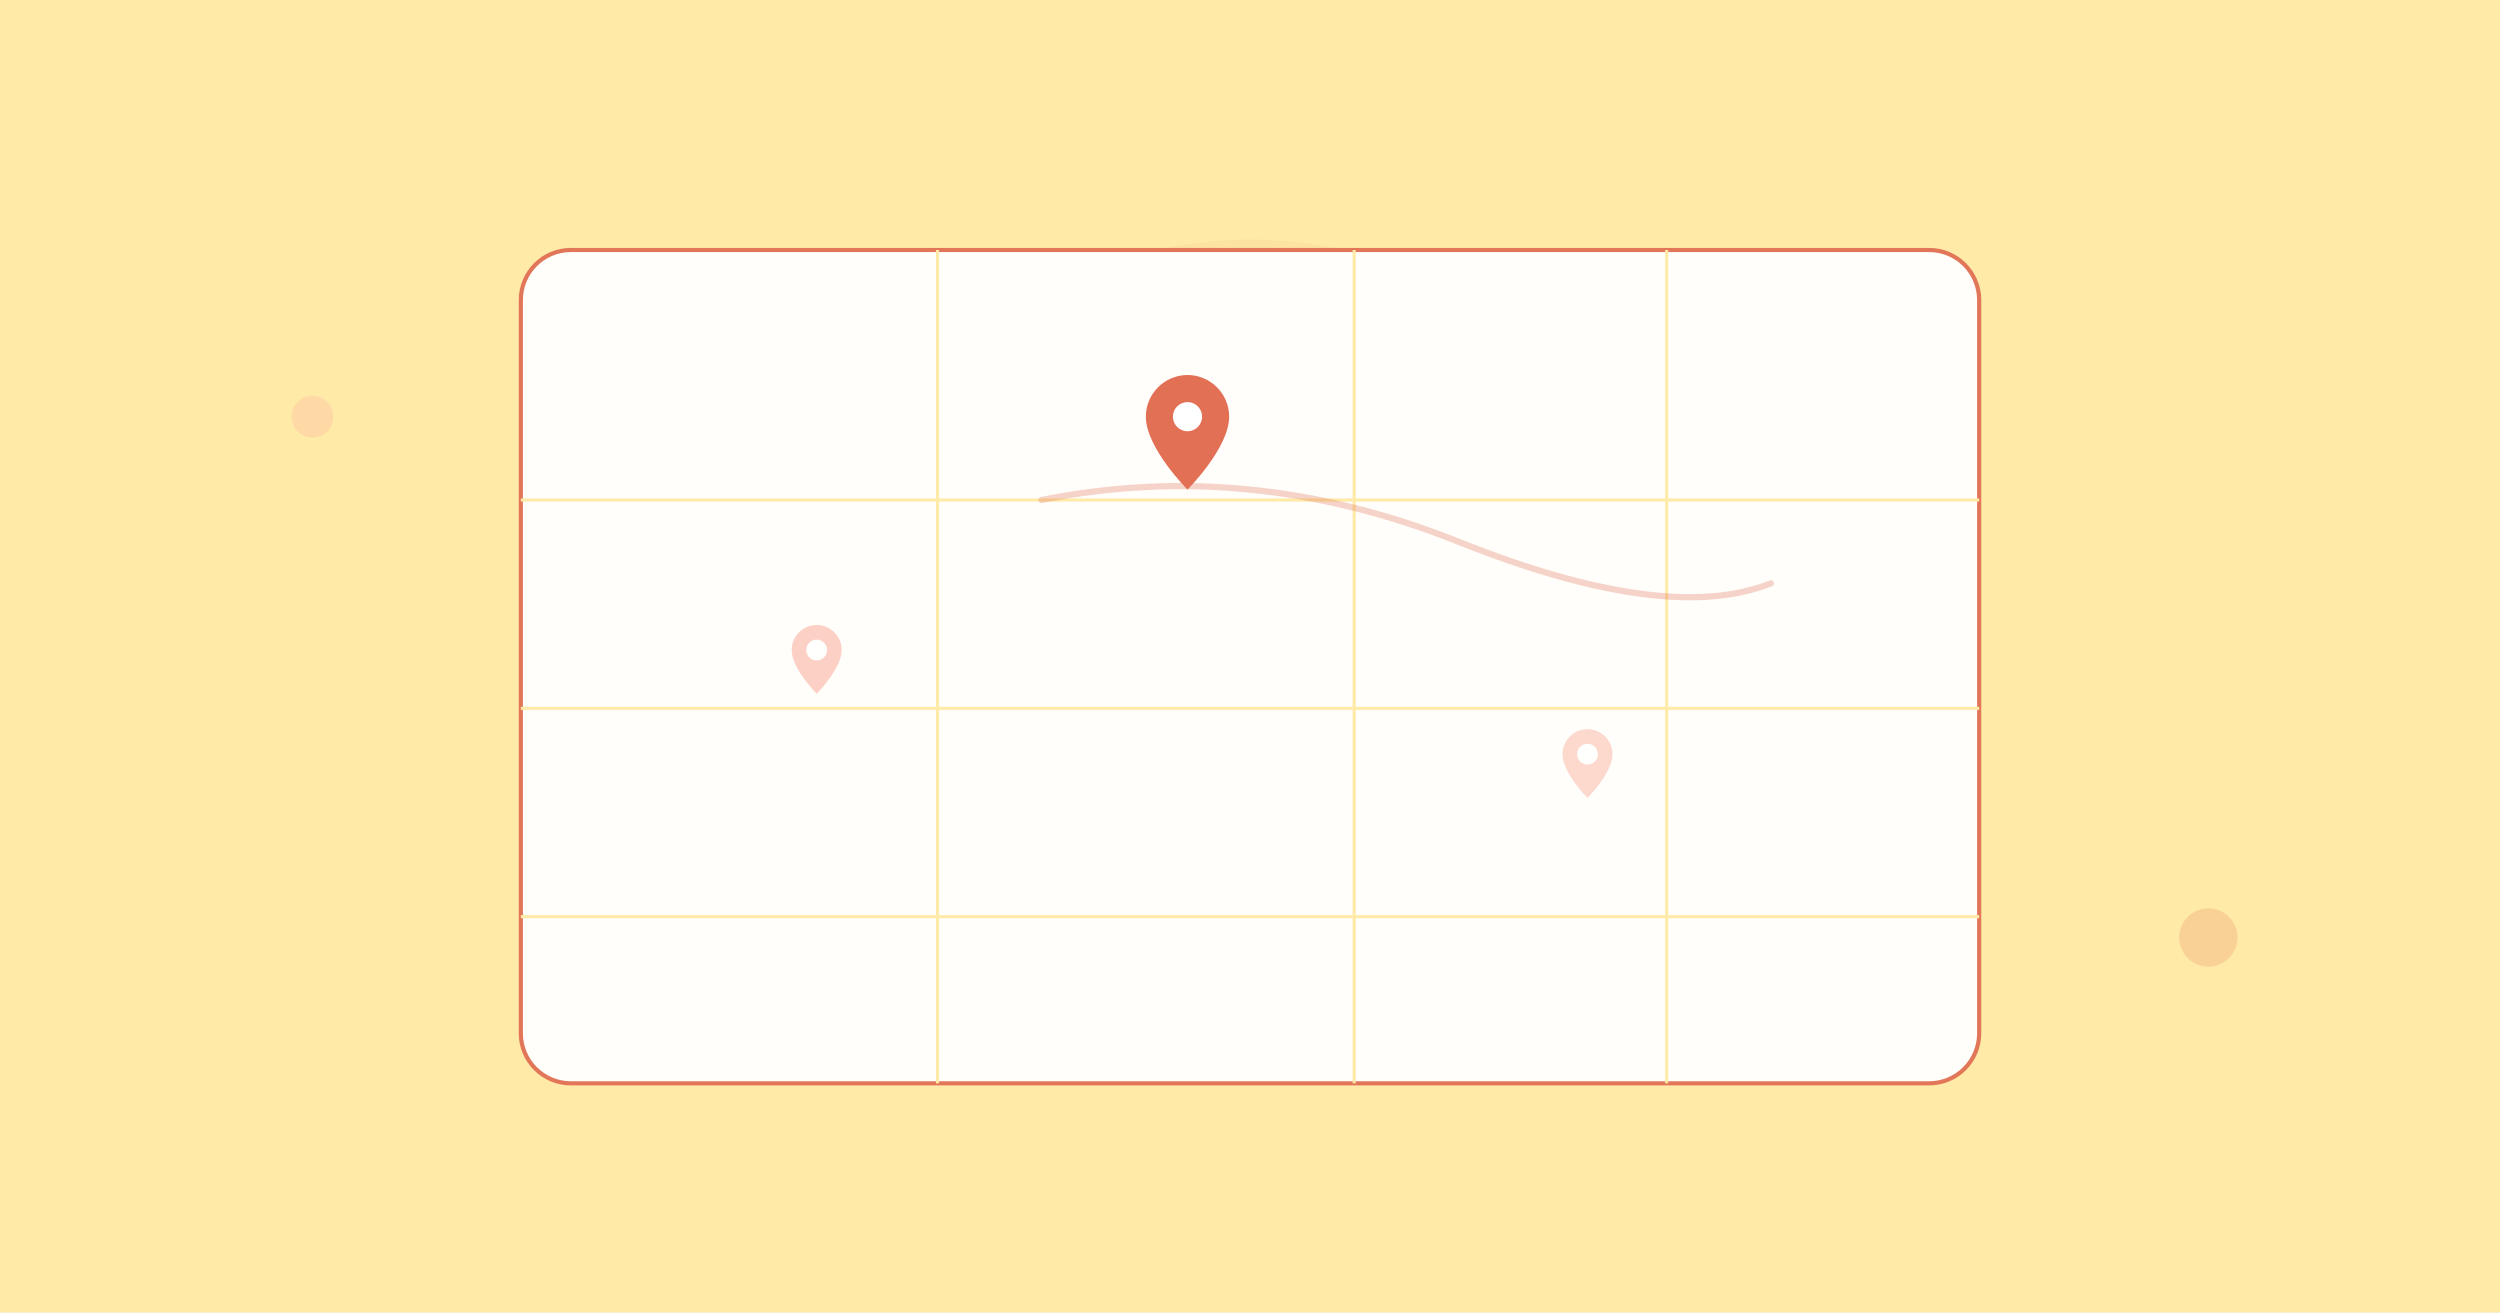
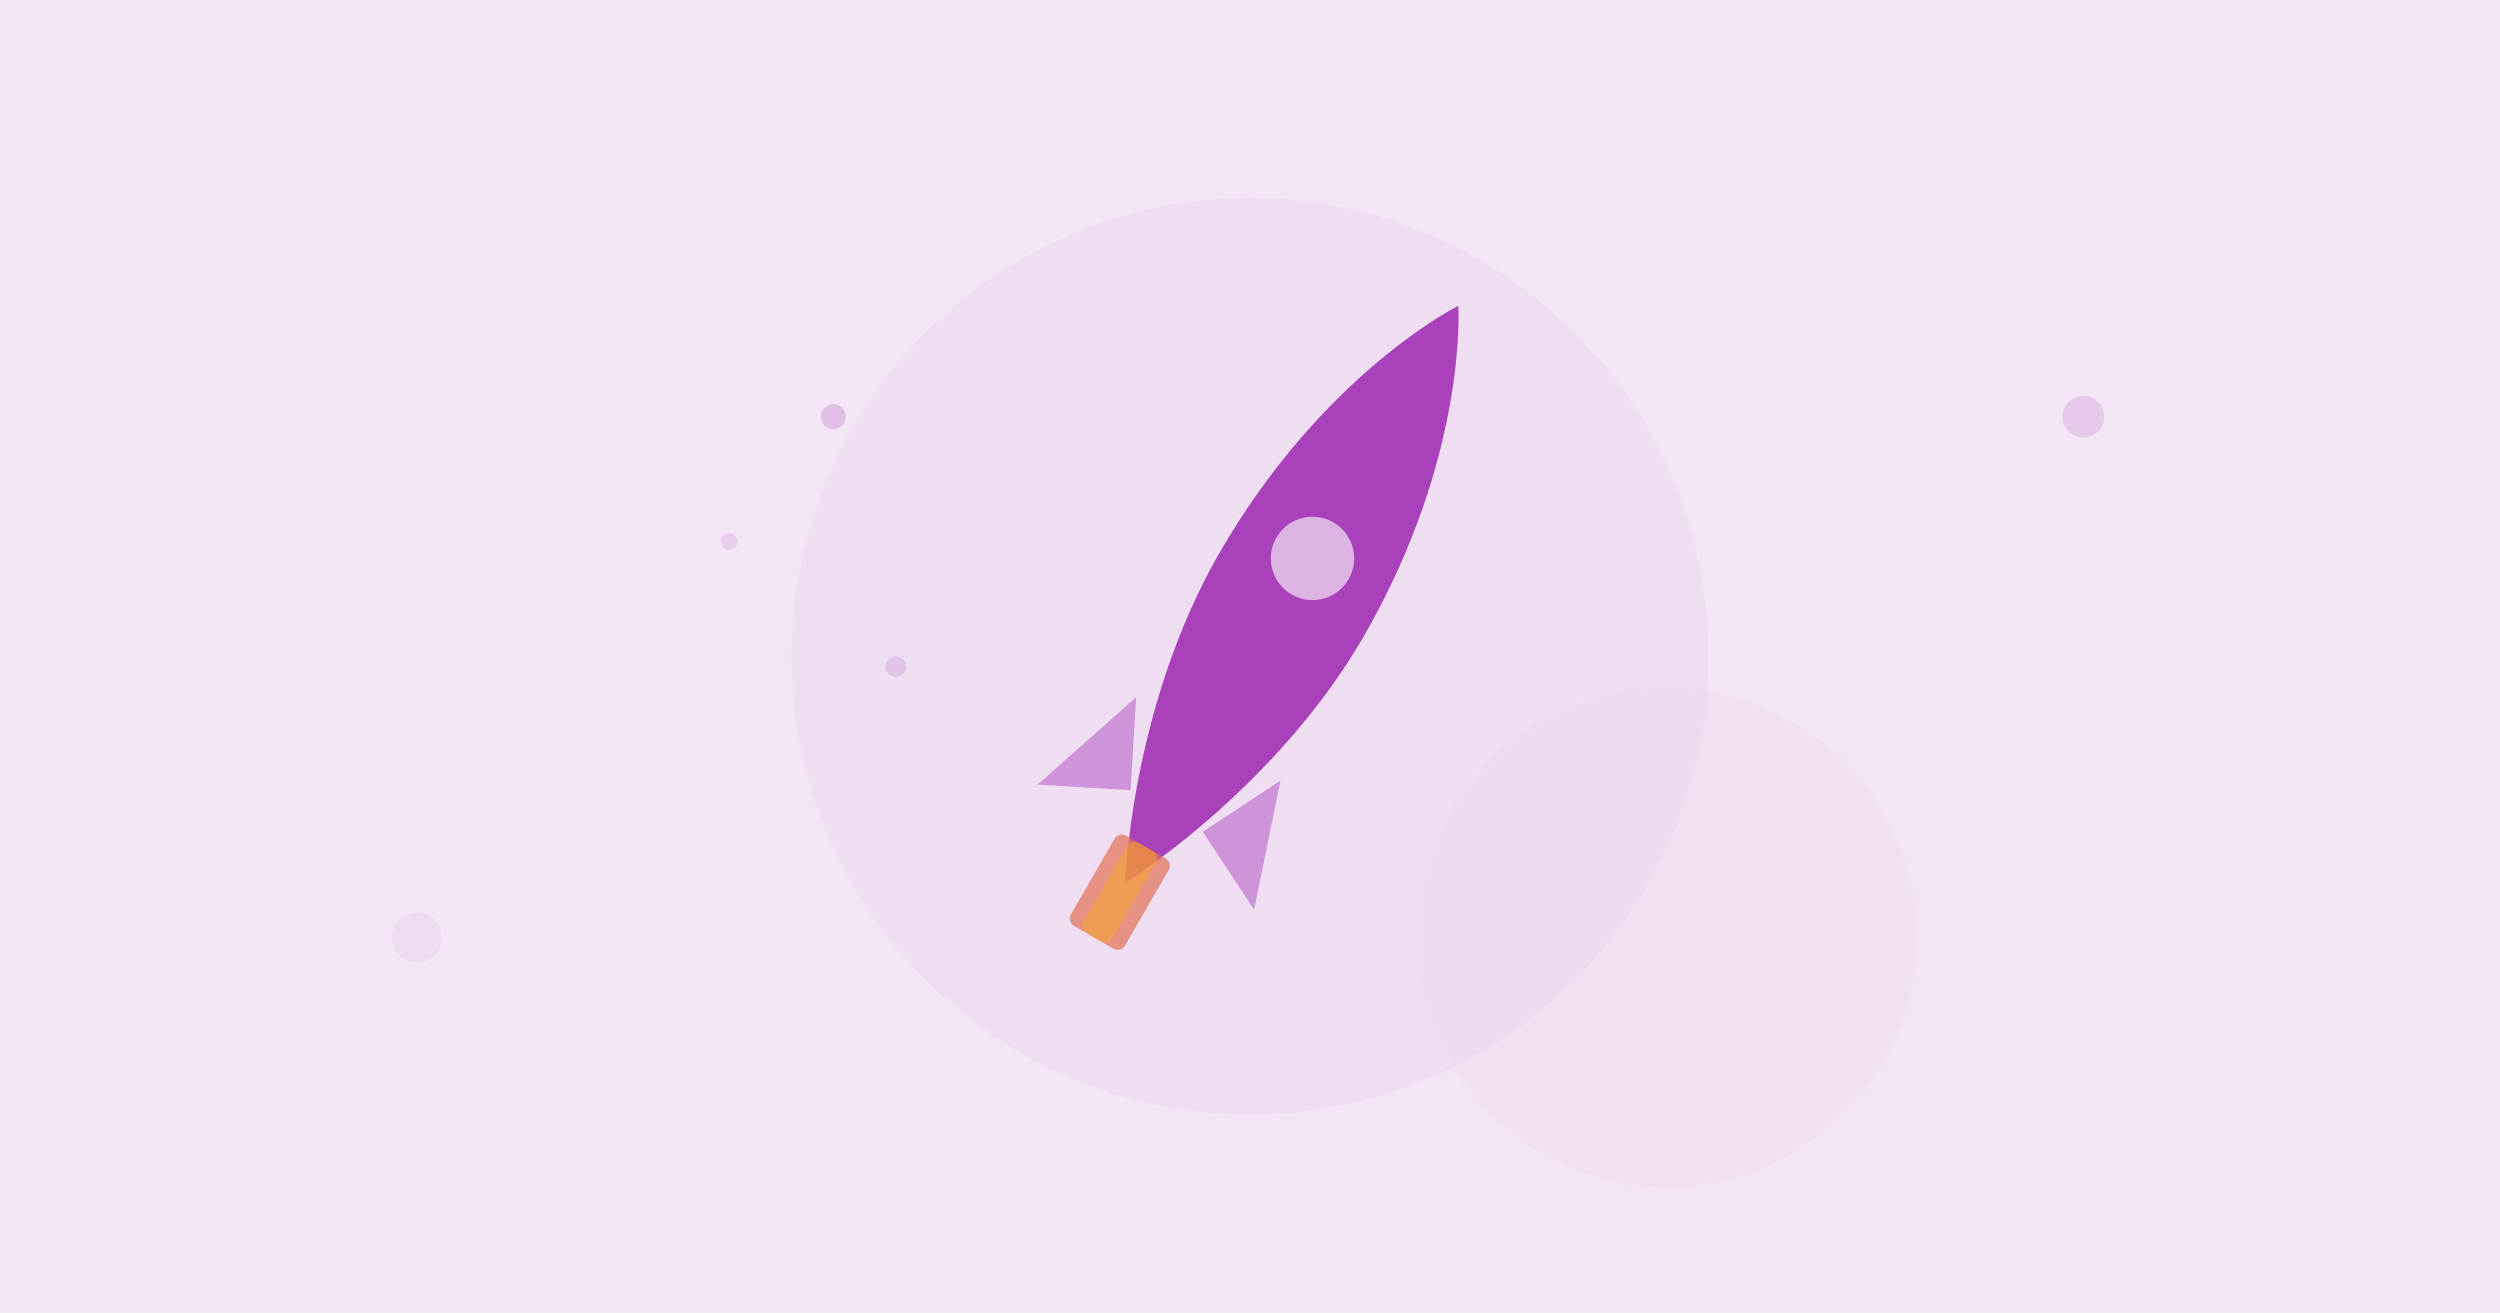
<svg xmlns="http://www.w3.org/2000/svg" viewBox="0 0 1200 630" fill="none">
-   <rect width="1200" height="630" fill="#ffeaa7" />
-   <circle cx="600" cy="315" r="200" fill="#e17055" opacity="0.06" />
-   <rect x="250" y="120" width="700" height="400" rx="24" fill="white" stroke="#e17055" stroke-width="2" opacity="0.95" />
-   <line x1="250" y1="240" x2="950" y2="240" stroke="#ffeaa7" stroke-width="1.5" />
-   <line x1="250" y1="340" x2="950" y2="340" stroke="#ffeaa7" stroke-width="1.5" />
-   <line x1="250" y1="440" x2="950" y2="440" stroke="#ffeaa7" stroke-width="1.5" />
-   <line x1="450" y1="120" x2="450" y2="520" stroke="#ffeaa7" stroke-width="1.5" />
-   <line x1="650" y1="120" x2="650" y2="520" stroke="#ffeaa7" stroke-width="1.5" />
-   <line x1="800" y1="120" x2="800" y2="520" stroke="#ffeaa7" stroke-width="1.5" />
-   <path d="M500 240Q600 220 700 260Q800 300 850 280" stroke="#e17055" stroke-width="3" fill="none" opacity="0.3" stroke-linecap="round" />
-   <g transform="translate(550,180)">
-     <path d="M20 0C9 0 0 9 0 20c0 15 20 35 20 35s20-20 20-35c0-11-9-20-20-20z" fill="#e17055" />
-     <circle cx="20" cy="20" r="7" fill="white" />
+   <rect width="1200" height="630" fill="#f3e5f5" />
+   <circle cx="600" cy="315" r="220" fill="#9c27b0" opacity="0.04" />
+   <circle cx="800" cy="450" r="120" fill="#e1bee7" opacity="0.15" />
+   <g transform="translate(520,120) rotate(30,80,200)">
+     <path d="M80 0C80 0 120 60 120 160C120 220 100 280 80 320C60 280 40 220 40 160C40 60 80 0 80 0Z" fill="#9c27b0" opacity="0.85" />
+     <circle cx="80" cy="140" r="20" fill="white" opacity="0.6" />
+     <path d="M40 240L20 300L60 280Z" fill="#ce93d8" />
+     <path d="M120 240L140 300L100 280Z" fill="#ce93d8" />
+     <rect x="65" y="300" width="30" height="50" rx="4" fill="#e17055" opacity="0.7" />
+     <rect x="72" y="300" width="16" height="50" rx="4" fill="#f9a825" opacity="0.5" />
  </g>
-   <g transform="translate(380,300)" opacity="0.6">
-     <path d="M12 0C5.4 0 0 5.4 0 12c0 9 12 21 12 21s12-12 12-21c0-6.6-5.4-12-12-12z" fill="#fab1a0" />
-     <circle cx="12" cy="12" r="5" fill="white" />
-   </g>
-   <g transform="translate(750,350)" opacity="0.5">
-     <path d="M12 0C5.4 0 0 5.4 0 12c0 9 12 21 12 21s12-12 12-21c0-6.6-5.4-12-12-12z" fill="#fab1a0" />
-     <circle cx="12" cy="12" r="5" fill="white" />
-   </g>
-   <circle cx="150" cy="200" r="10" fill="#fab1a0" opacity="0.3" />
-   <circle cx="1060" cy="450" r="14" fill="#e17055" opacity="0.2" />
+   <circle cx="400" cy="200" r="6" fill="#9c27b0" opacity="0.2" />
+   <circle cx="350" cy="260" r="4" fill="#ce93d8" opacity="0.3" />
+   <circle cx="430" cy="320" r="5" fill="#9c27b0" opacity="0.15" />
+   <circle cx="200" cy="450" r="12" fill="#e1bee7" opacity="0.3" />
+   <circle cx="1000" cy="200" r="10" fill="#9c27b0" opacity="0.15" />
</svg>
